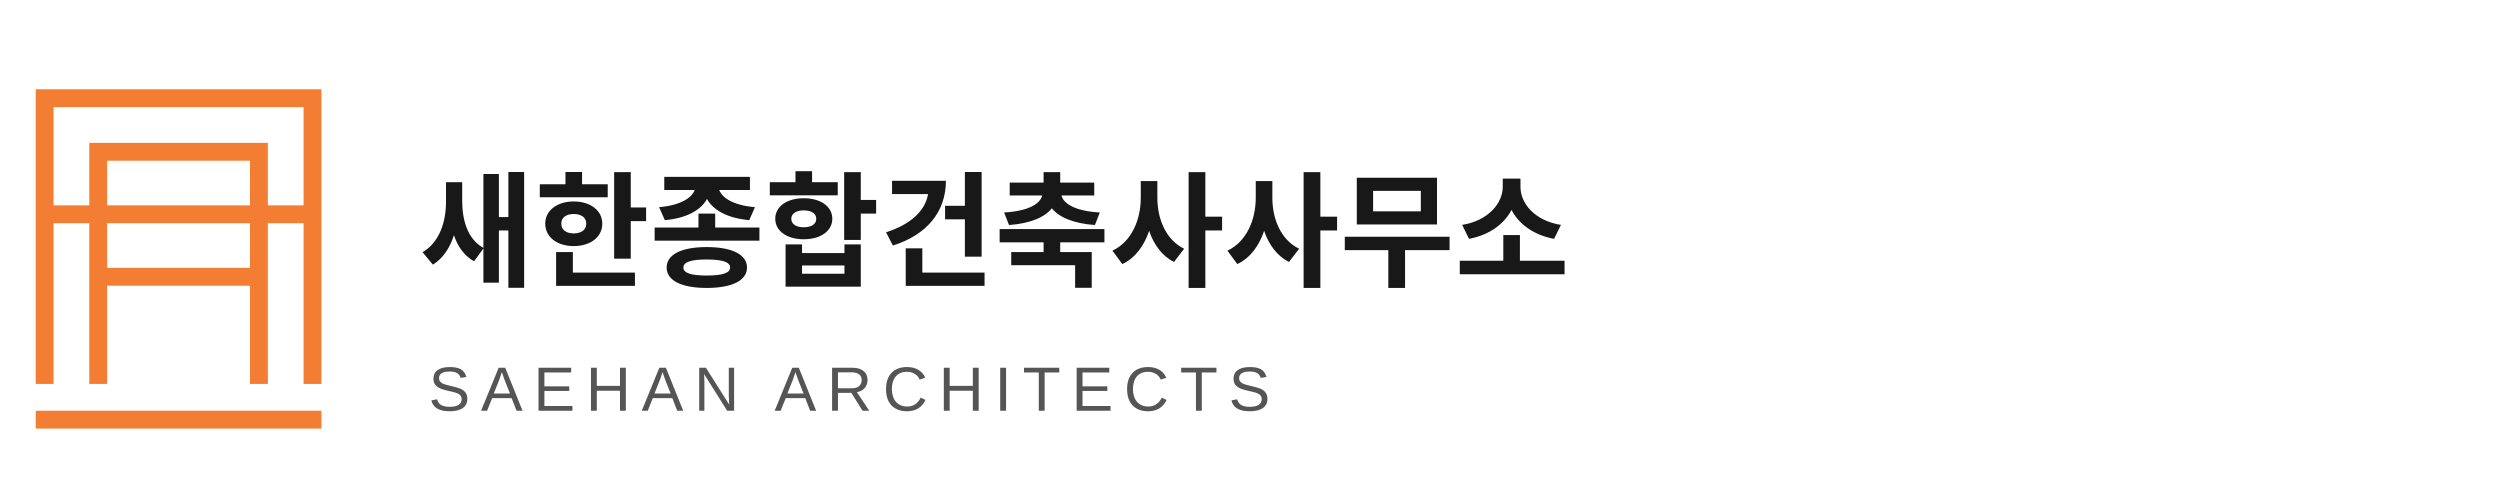
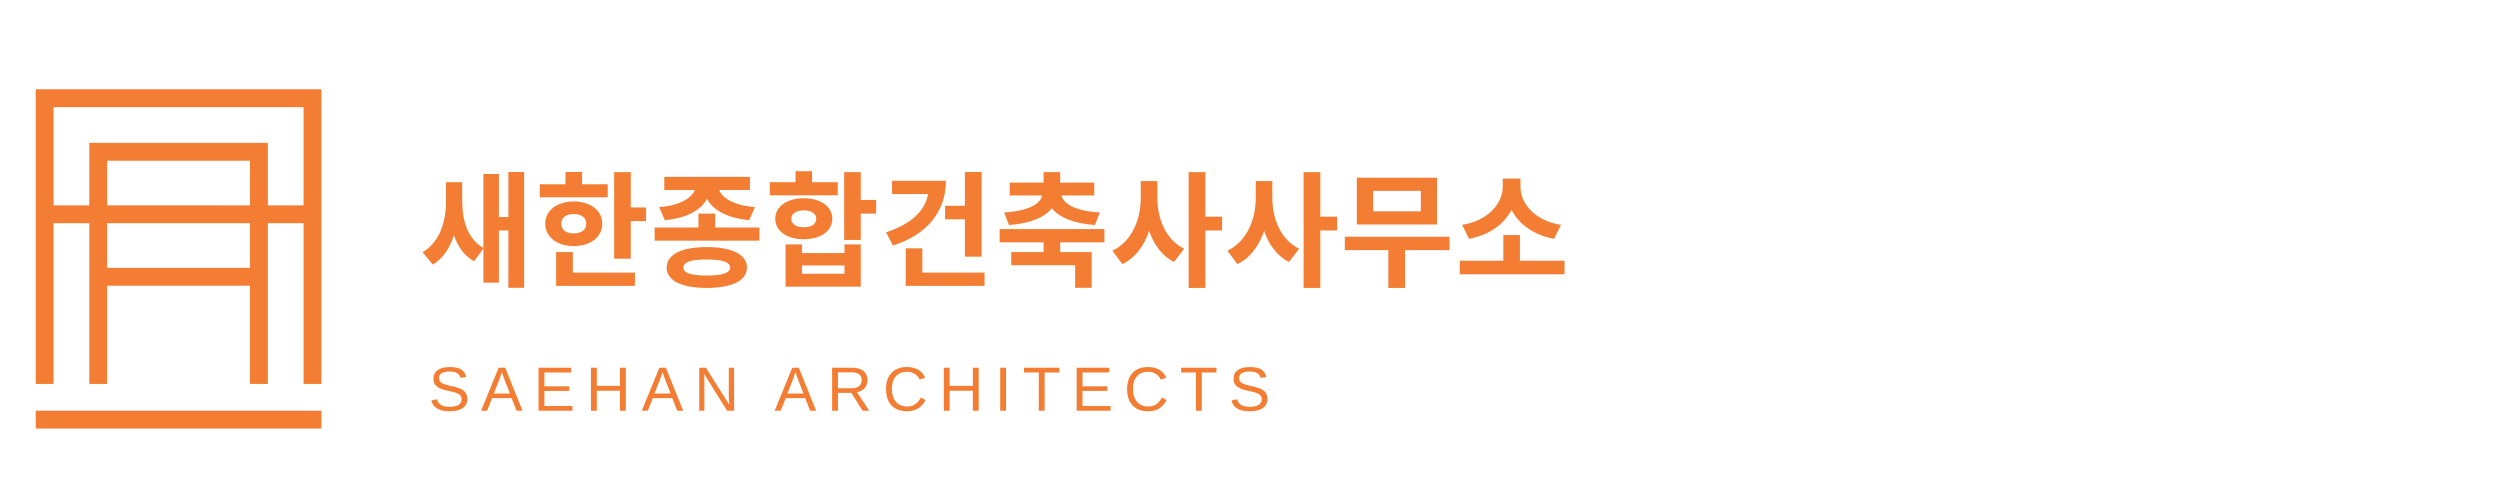
<svg xmlns="http://www.w3.org/2000/svg" viewBox="0 0 280 54">
  <g fill="none" stroke="#f47d34" stroke-width="2">
    <path d="M5 43V11h30v32M11 43V17h18v26M5 24h30M11 31h18" />
    <path d="M4 47h32" />
  </g>
-   <text x="47" y="31" font-family="Nanum Gothic,sans-serif" font-size="14" font-weight="700" fill="#181818">새한종합건축사사무소</text>
-   <text x="48" y="46" font-family="Arial,sans-serif" font-size="7" letter-spacing="1.2" fill="#555">SAEHAN ARCHITECTS</text>
+   <text x="47" y="31" font-family="Nanum Gothic,sans-serif" font-size="14" font-weight="700" fill="#f47d34">새한종합건축사사무소</text>
+   <text x="48" y="46" font-family="Arial,sans-serif" font-size="7" letter-spacing="1.2" fill="#f47d34">SAEHAN ARCHITECTS</text>
</svg>
